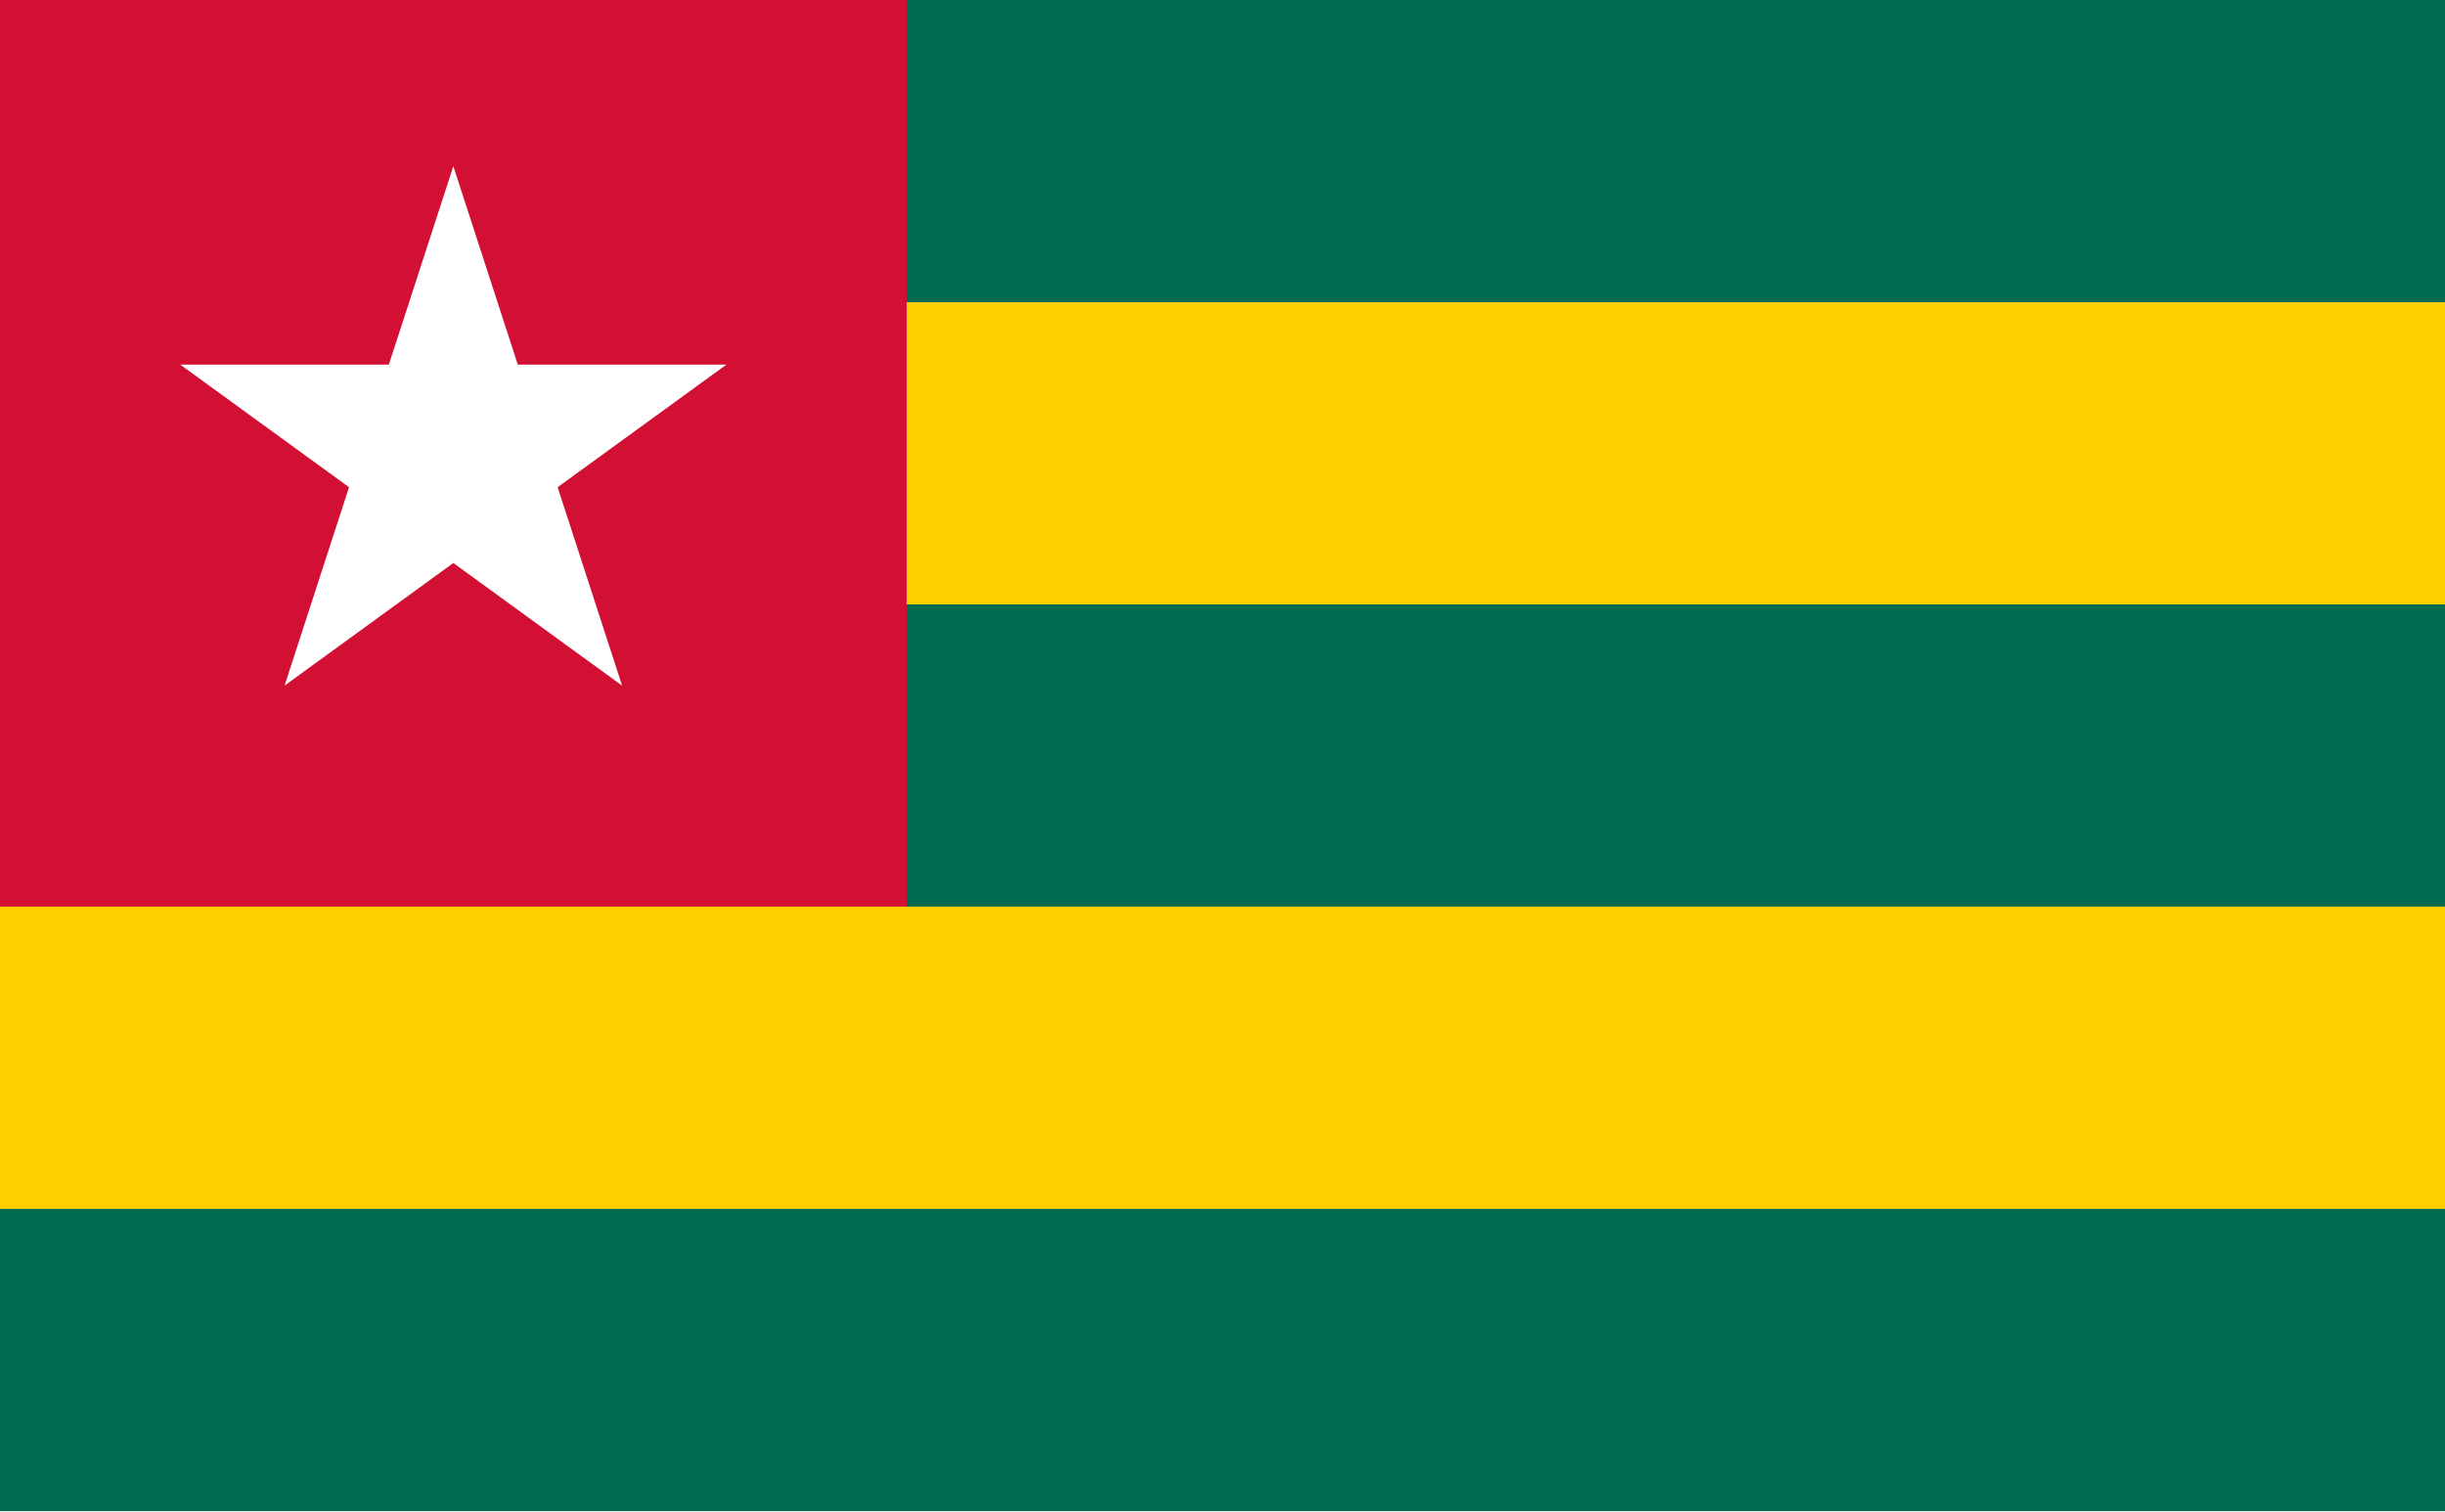
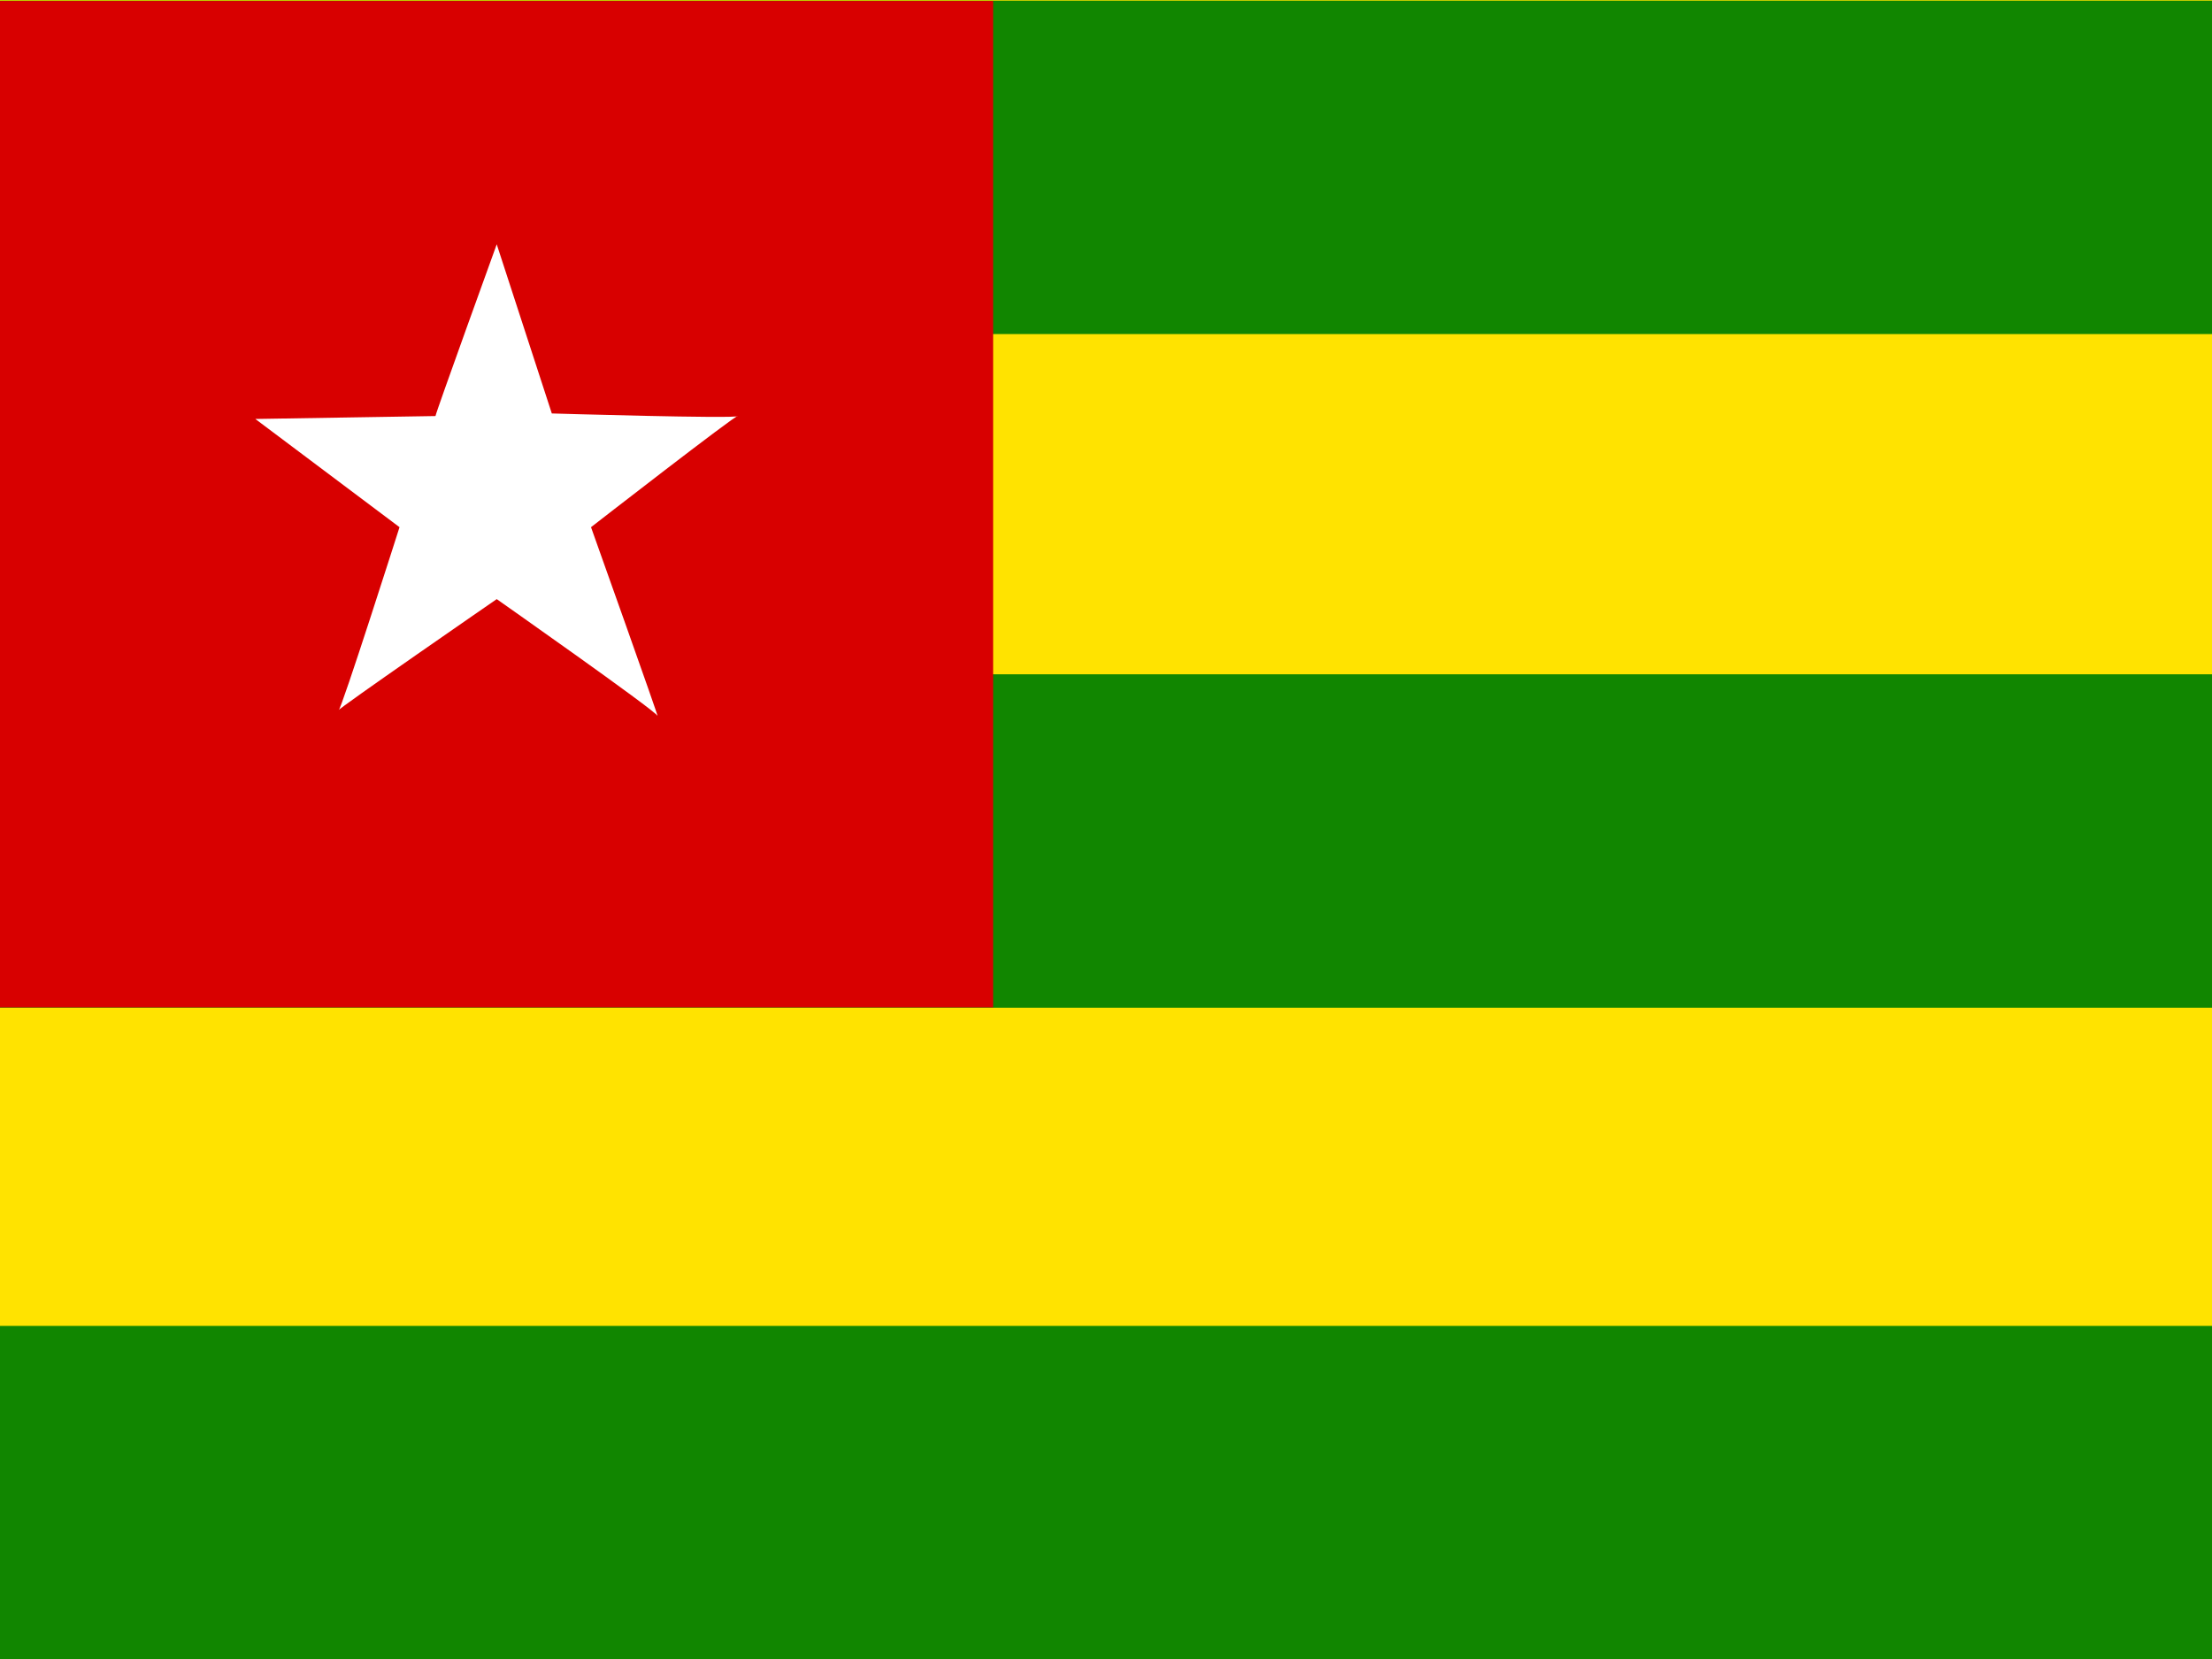
- <svg xmlns="http://www.w3.org/2000/svg" xml:space="preserve" width="809.016" height="500">
-   <path fill="#006A4E" d="M0 0h809.016v500H0z" />
-   <path fill="#FFCE00" d="M0 100h809.016v100H0z" />
-   <path fill="#D21034" d="M0 0h300v300H0z" />
-   <path fill="#FFCE00" d="M0 300h809.016v100H0z" />
-   <path fill="#FFF" d="m184.511 161.213 55.84-40.569h-69.022L150 55l-21.329 65.644H59.649l55.84 40.569-21.329 65.643L150 186.287l55.84 40.569z" />
+ <svg xmlns="http://www.w3.org/2000/svg" id="flag-icons-tg" viewBox="0 0 640 480">
+   <defs>
+     <clipPath id="tg-a">
+       <path fill-opacity=".7" d="M0 0h682.7v512H0z" />
+     </clipPath>
+   </defs>
+   <g fill-rule="evenodd" clip-path="url(#tg-a)" transform="scale(.9375)">
+     <path fill="#ffe300" d="M0 0h767.6v512H0z" />
+     <path fill="#118600" d="M0 208.1h767.6V311H0zM0 .2h767.6v102.9H0z" />
+     <path fill="#d80000" d="M0 .3h306.5v310.6H0z" />
+     <path fill="#fff" d="M134.4 128.4c0-.8 18.9-53 18.9-53l17 52.2s57.4 1.7 57.4.8-45.3 34.3-45.3 34.3 21.4 60 20.5 58.2-49.6-36-49.6-36-49.7 34.3-48.8 34.3c.8 0 18.8-56.5 18.8-56.5l-44.5-33.4z" />
+     <path fill="#118600" d="M0 409.2h767.6V512H0z" />
+   </g>
</svg>
